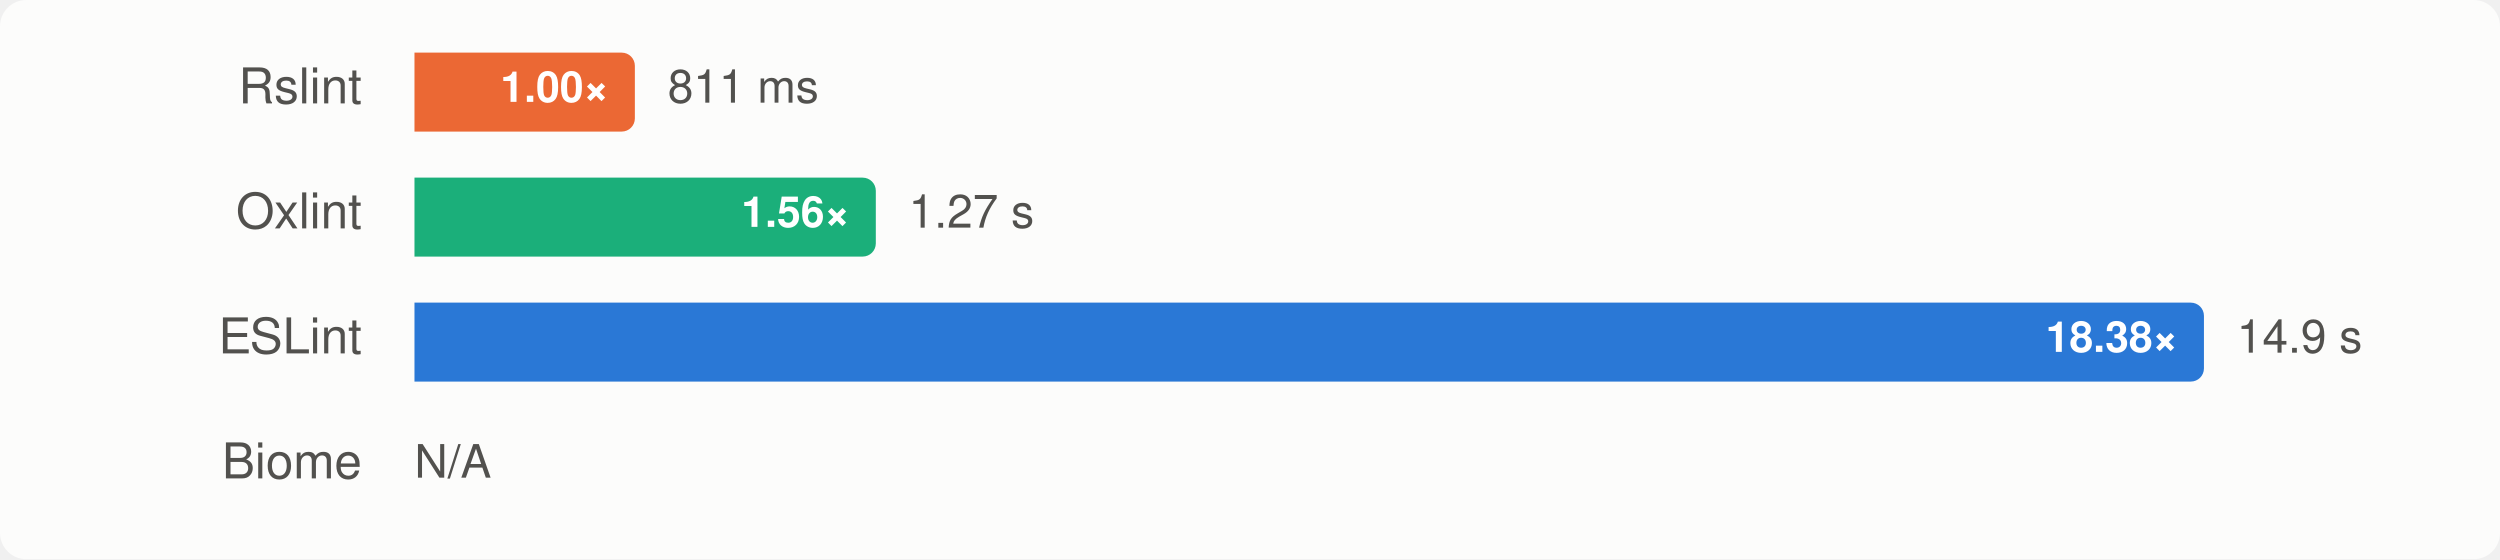
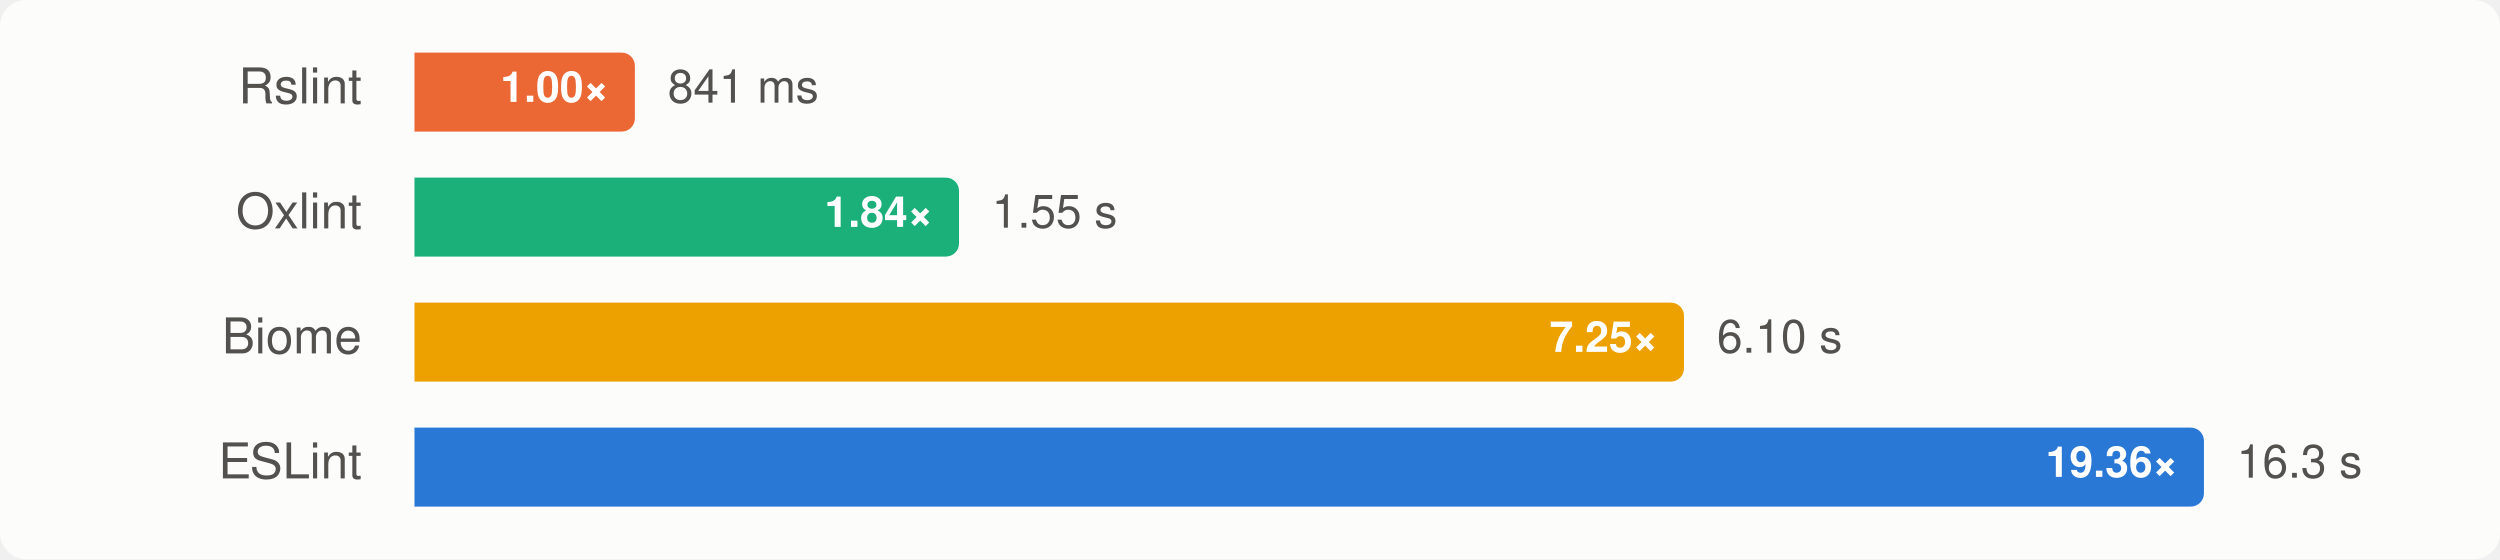
<svg xmlns="http://www.w3.org/2000/svg" width="760" height="170" viewBox="0 0 760 170" font-family="-apple-system, BlinkMacSystemFont, 'Segoe UI', Helvetica, Arial, sans-serif" role="img" aria-label="Group B, typescript6: median wall time, lower is better">
  <style>
    .surface { fill: #fcfcfb; }
    .t-primary { fill: #0b0b0b; }
    .t-secondary { fill: #52514e; }
    .ratio { fill: #ffffff; }
    .bar-eslint { fill: #2a78d6; }
    .bar-rslint { fill: #eb6834; }
    .bar-oxlint { fill: #1baf7a; }
    .bar-biome { fill: #eda100; }
    @media (prefers-color-scheme: dark) {
      .surface { fill: #1a1a19; }
      .t-primary { fill: #f0efec; }
      .t-secondary { fill: #c3c2b7; }
      .bar-eslint { fill: #3987e5; }
      .bar-rslint { fill: #d95926; }
      .bar-oxlint { fill: #199e70; }
      .bar-biome { fill: #c98500; }
    }
  </style>
  <rect class="surface" width="760" height="170" rx="8" />
  <g>
    <text class="t-secondary" x="110" y="28" text-anchor="end" dominant-baseline="central" font-size="15">Rslint</text>
    <path class="bar-rslint" d="M126,16H189A4,4 0 0 1 193,20V36A4,4 0 0 1 189,40H126Z" />
    <text class="ratio" x="185" y="28" text-anchor="end" dominant-baseline="central" font-size="13" font-weight="700">1.00×</text>
-     <text class="t-secondary" x="203" y="28" dominant-baseline="central" font-size="14">811 ms</text>
+     <text class="t-secondary" x="203" y="28" dominant-baseline="central" font-size="14">841 ms</text>
  </g>
  <g>
    <text class="t-secondary" x="110" y="66" text-anchor="end" dominant-baseline="central" font-size="15">Oxlint</text>
-     <path class="bar-oxlint" d="M126,54H262.247A4,4 0 0 1 266.247,58V74A4,4 0 0 1 262.247,78H126Z" />
-     <text class="ratio" x="258.247" y="66" text-anchor="end" dominant-baseline="central" font-size="13" font-weight="700">1.56×</text>
-     <text class="t-secondary" x="276.247" y="66" dominant-baseline="central" font-size="14">1.27 s</text>
+     <path class="bar-oxlint" d="M126,54H287.539A4,4 0 0 1 291.539,58V74A4,4 0 0 1 287.539,78H126Z" />
+     <text class="ratio" x="283.539" y="66" text-anchor="end" dominant-baseline="central" font-size="13" font-weight="700">1.84×</text>
+     <text class="t-secondary" x="301.539" y="66" dominant-baseline="central" font-size="14">1.55 s</text>
  </g>
  <g>
-     <text class="t-secondary" x="110" y="104" text-anchor="end" dominant-baseline="central" font-size="15">ESLint</text>
-     <path class="bar-eslint" d="M126,92H666A4,4 0 0 1 670,96V112A4,4 0 0 1 666,116H126Z" />
-     <text class="ratio" x="662" y="104" text-anchor="end" dominant-baseline="central" font-size="13" font-weight="700">18.38×</text>
-     <text class="t-secondary" x="680" y="104" dominant-baseline="central" font-size="14">14.9 s</text>
+     <text class="t-secondary" x="110" y="104" text-anchor="end" dominant-baseline="central" font-size="15">Biome</text>
+     <path class="bar-biome" d="M126,92H507.937A4,4 0 0 1 511.937,96V112A4,4 0 0 1 507.937,116H126Z" />
+     <text class="ratio" x="503.937" y="104" text-anchor="end" dominant-baseline="central" font-size="13" font-weight="700">7.25×</text>
+     <text class="t-secondary" x="521.937" y="104" dominant-baseline="central" font-size="14">6.10 s</text>
  </g>
  <g>
-     <text class="t-secondary" x="110" y="142" text-anchor="end" dominant-baseline="central" font-size="15">Biome</text>
-     <text class="t-secondary" x="126" y="142" dominant-baseline="central" font-size="14">N/A</text>
+     <text class="t-secondary" x="110" y="142" text-anchor="end" dominant-baseline="central" font-size="15">ESLint</text>
+     <path class="bar-eslint" d="M126,130H666A4,4 0 0 1 670,134V150A4,4 0 0 1 666,154H126Z" />
+     <text class="ratio" x="662" y="142" text-anchor="end" dominant-baseline="central" font-size="13" font-weight="700">19.36×</text>
+     <text class="t-secondary" x="680" y="142" dominant-baseline="central" font-size="14">16.3 s</text>
  </g>
</svg>
